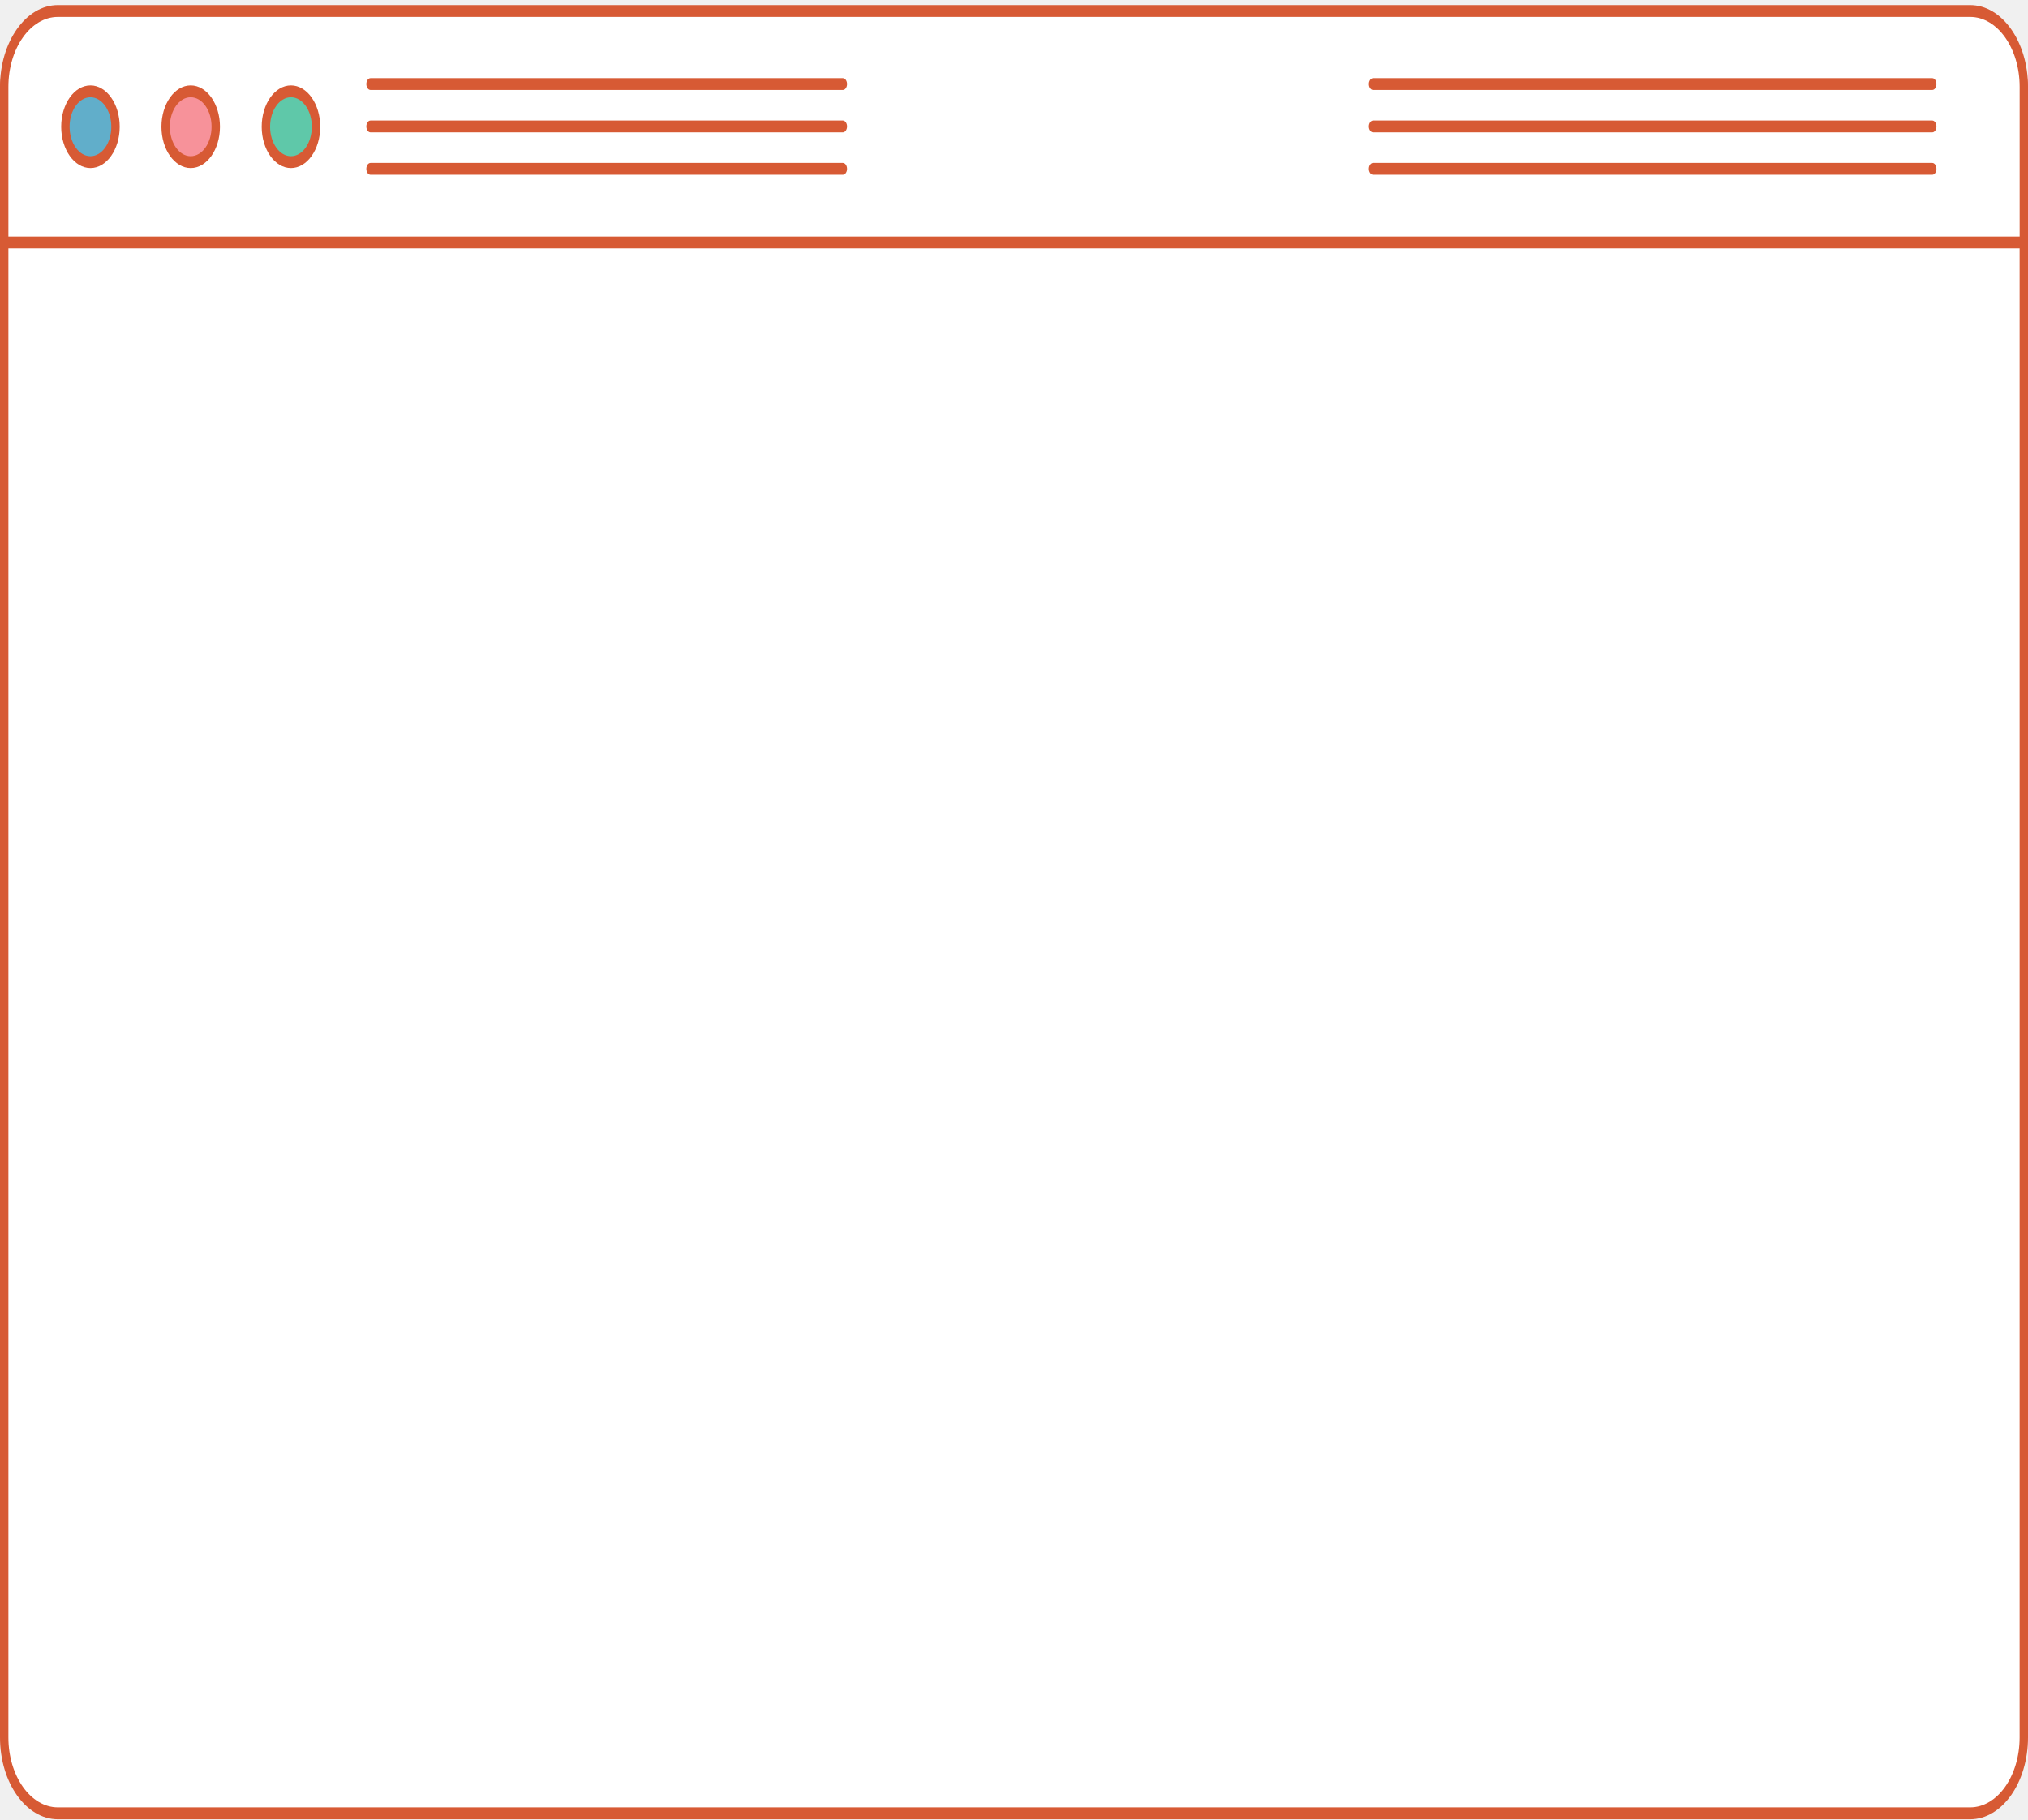
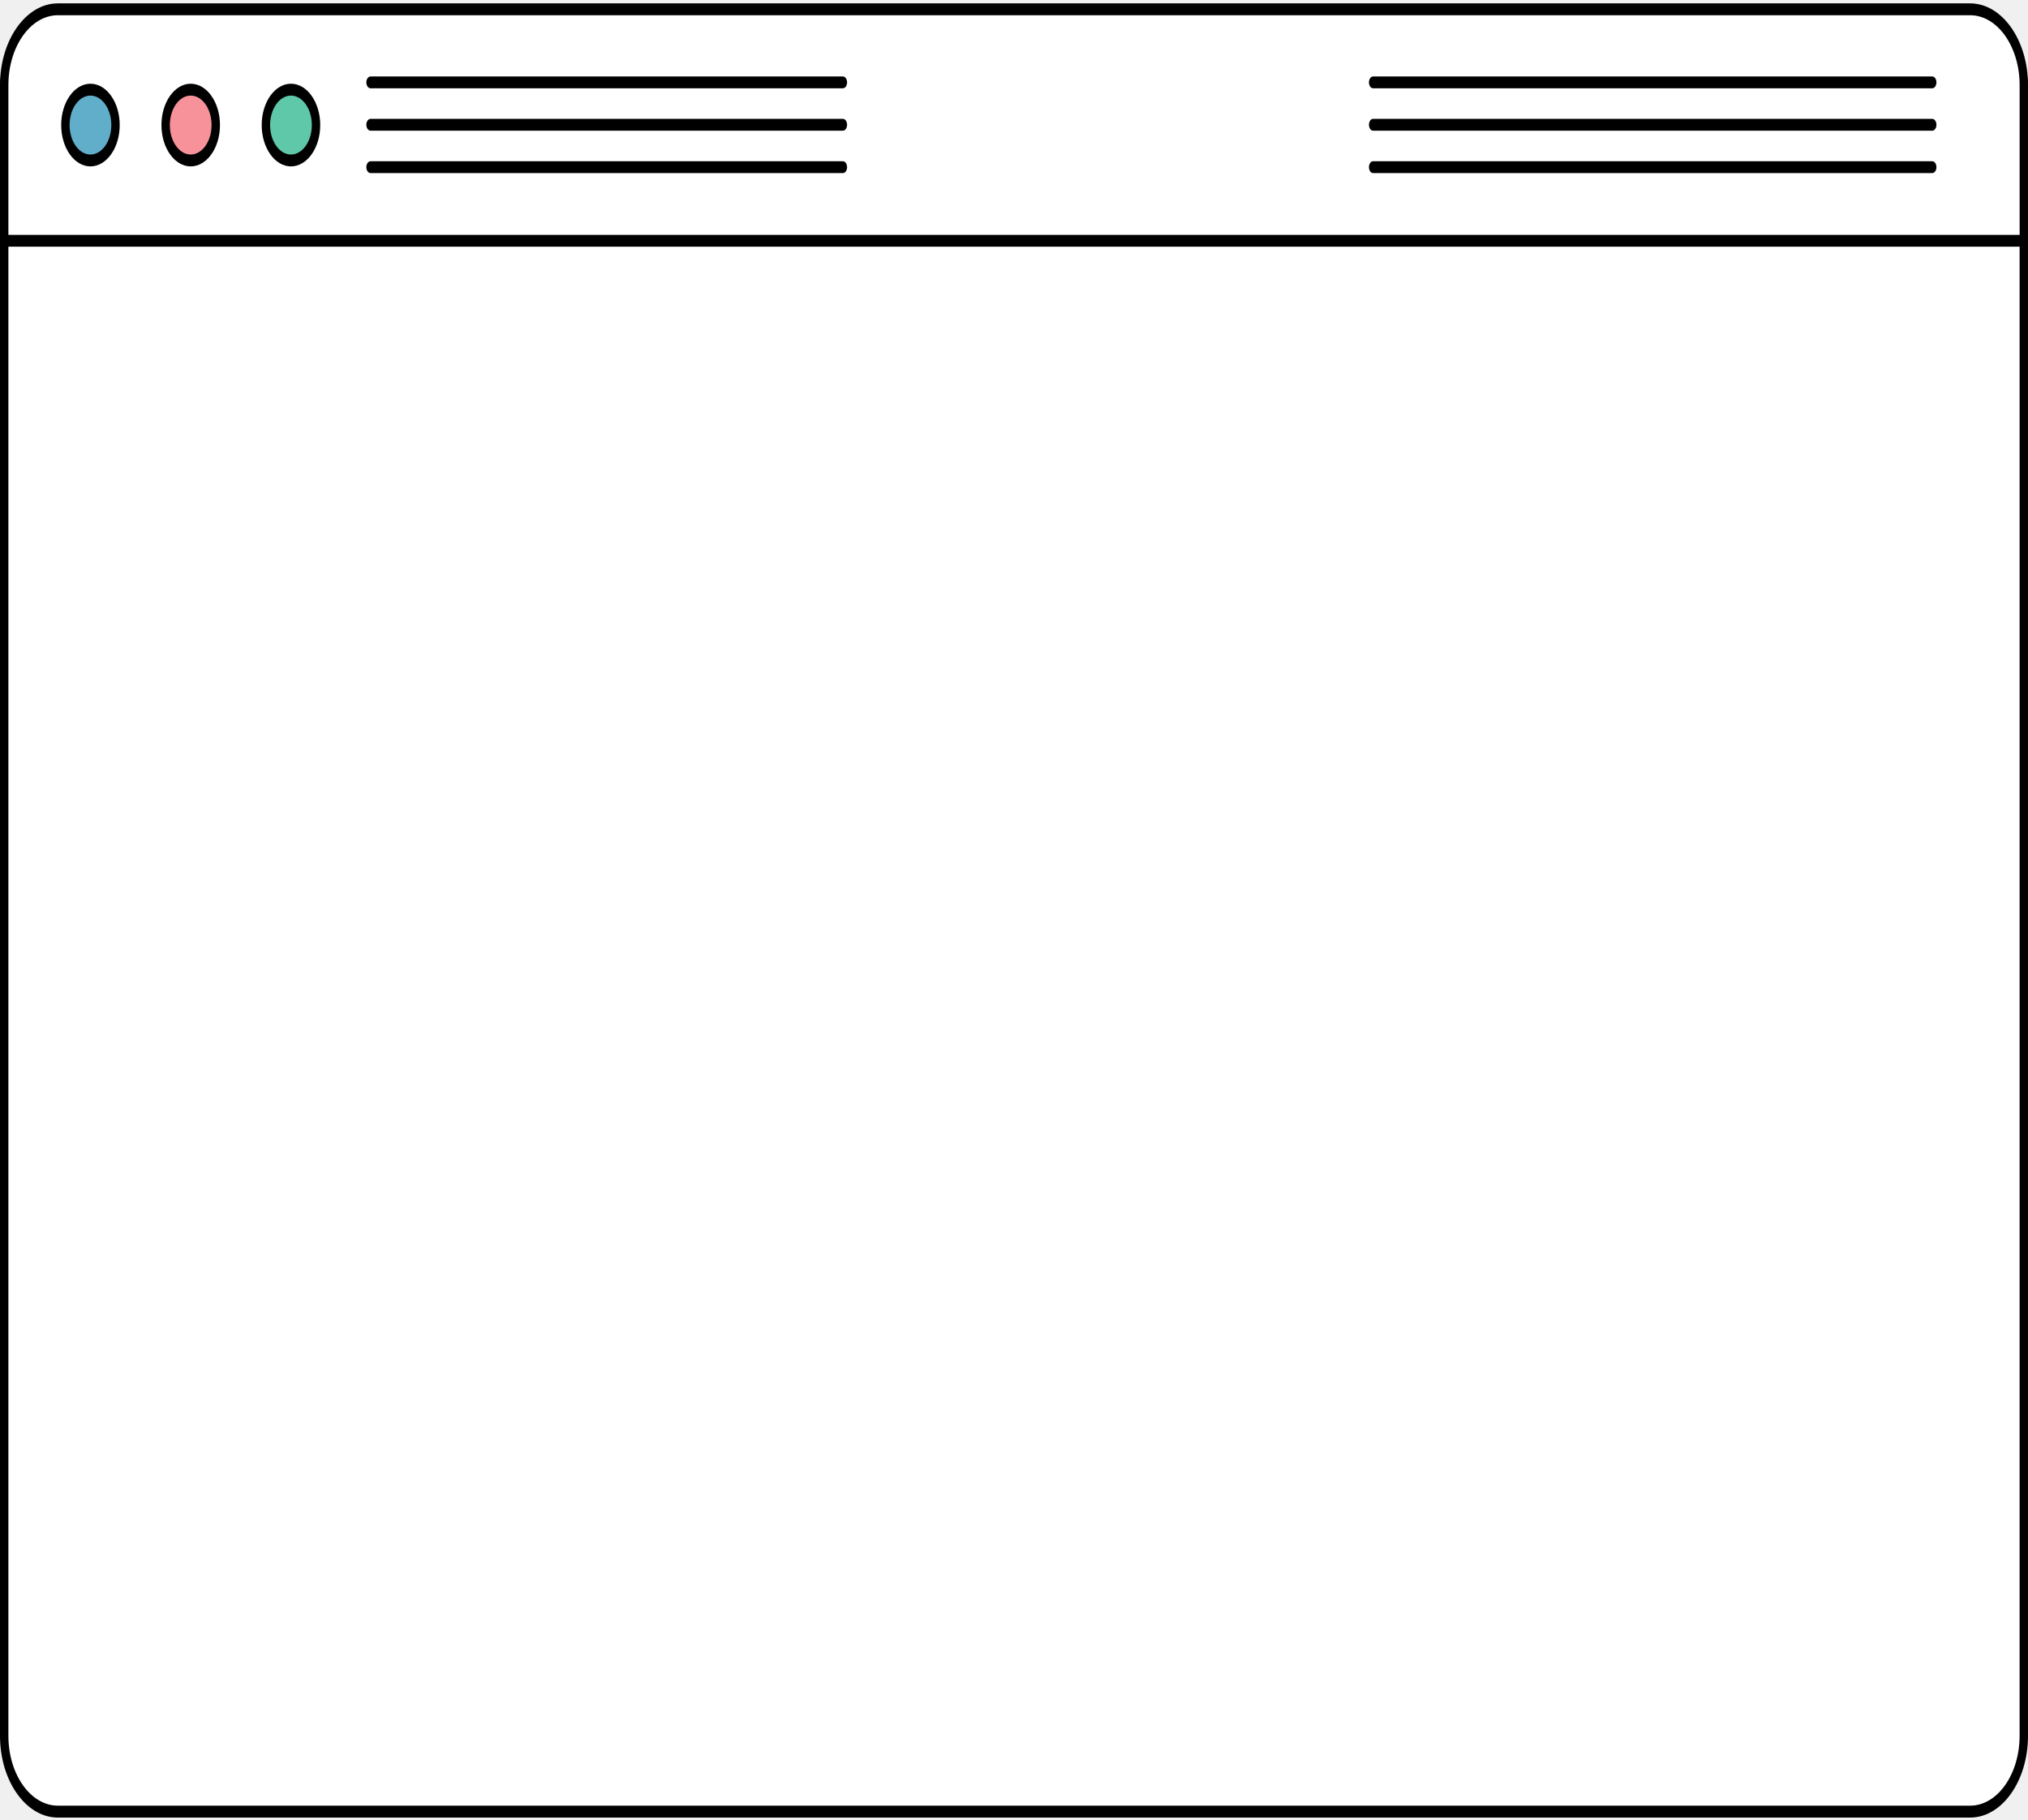
<svg xmlns="http://www.w3.org/2000/svg" width="253" height="227" viewBox="0 0 253 227" fill="none">
-   <path d="M7.219 226.257H245.781C249.479 226.257 252.478 222.02 252.478 216.797V11.45C252.478 6.226 249.479 1.99 245.781 1.99H7.219C3.521 1.99 0.522 6.226 0.522 11.45V216.797C0.522 222.026 3.521 226.257 7.219 226.257Z" fill="white" />
-   <path d="M245.781 227H7.219C3.24 227 0 222.422 0 216.802V11.45C0 5.83 3.24 1.252 7.219 1.252H245.781C249.763 1.252 253 5.83 253 11.45V216.797C253 222.422 249.763 227 245.781 227ZM7.219 2.732C3.816 2.732 1.048 6.644 1.048 11.45V216.797C1.048 221.604 3.816 225.515 7.219 225.515H245.781C249.184 225.515 251.952 221.604 251.952 216.797V11.45C251.952 6.644 249.184 2.732 245.781 2.732H7.219Z" fill="#D75A34" />
-   <path d="M0.522 30.254H252.478V10.829C252.478 5.606 249.479 1.369 245.781 1.369H7.219C3.521 1.369 0.522 5.606 0.522 10.829V30.254Z" fill="white" />
-   <path d="M252.478 30.991H0.522C0.234 30.991 0 30.661 0 30.254V10.829C0 5.209 3.24 0.632 7.219 0.632H245.781C249.763 0.632 253 5.209 253 10.829V30.254C253 30.661 252.766 30.991 252.478 30.991ZM1.048 29.516H251.956V10.829C251.956 6.023 249.187 2.112 245.785 2.112H7.219C3.816 2.112 1.048 6.023 1.048 10.829V29.516Z" fill="#D75A34" />
-   <path d="M105.155 11.226H46.225C45.937 11.226 45.703 10.896 45.703 10.489C45.703 10.082 45.937 9.751 46.225 9.751H105.155C105.443 9.751 105.677 10.082 105.677 10.489C105.677 10.896 105.443 11.226 105.155 11.226Z" fill="#D75A34" />
-   <path d="M105.155 16.516H46.225C45.937 16.516 45.703 16.185 45.703 15.778C45.703 15.372 45.937 15.041 46.225 15.041H105.155C105.443 15.041 105.677 15.372 105.677 15.778C105.677 16.185 105.443 16.516 105.155 16.516Z" fill="#D75A34" />
-   <path d="M105.155 21.806H46.225C45.937 21.806 45.703 21.475 45.703 21.068C45.703 20.661 45.937 20.331 46.225 20.331H105.155C105.443 20.331 105.677 20.661 105.677 21.068C105.677 21.475 105.443 21.806 105.155 21.806Z" fill="#D75A34" />
-   <path d="M241.054 11.226H171.301C171.013 11.226 170.779 10.896 170.779 10.489C170.779 10.082 171.013 9.751 171.301 9.751H241.054C241.342 9.751 241.576 10.082 241.576 10.489C241.576 10.896 241.342 11.226 241.054 11.226Z" fill="#D75A34" />
-   <path d="M241.054 16.516H171.301C171.013 16.516 170.779 16.185 170.779 15.778C170.779 15.372 171.013 15.041 171.301 15.041H241.054C241.342 15.041 241.576 15.372 241.576 15.778C241.576 16.185 241.342 16.516 241.054 16.516Z" fill="#D75A34" />
-   <path d="M241.054 21.806H171.301C171.013 21.806 170.779 21.475 170.779 21.068C170.779 20.661 171.013 20.331 171.301 20.331H241.054C241.342 20.331 241.576 20.661 241.576 21.068C241.576 21.475 241.342 21.806 241.054 21.806Z" fill="#D75A34" />
-   <path d="M33.174 15.814C33.174 18.256 34.574 20.229 36.299 20.229C38.027 20.229 39.427 18.251 39.427 15.814C39.427 13.373 38.027 11.399 36.299 11.399C34.574 11.394 33.174 13.373 33.174 15.814Z" fill="#5FC8A9" />
-   <path d="M36.299 20.971C34.286 20.971 32.648 18.657 32.648 15.814C32.648 12.971 34.286 10.656 36.299 10.656C38.311 10.656 39.95 12.971 39.95 15.814C39.95 18.657 38.315 20.971 36.299 20.971ZM36.299 12.137C34.862 12.137 33.696 13.784 33.696 15.814C33.696 17.843 34.862 19.491 36.299 19.491C37.735 19.491 38.902 17.843 38.902 15.814C38.905 13.784 37.735 12.137 36.299 12.137Z" fill="#D75A34" />
-   <path d="M20.666 15.814C20.666 18.256 22.067 20.229 23.791 20.229C25.519 20.229 26.916 18.251 26.916 15.814C26.916 13.373 25.516 11.399 23.791 11.399C22.067 11.394 20.666 13.373 20.666 15.814Z" fill="#F7929A" />
-   <path d="M23.791 20.971C21.779 20.971 20.14 18.657 20.14 15.814C20.14 12.971 21.779 10.656 23.791 10.656C25.804 10.656 27.442 12.971 27.442 15.814C27.442 18.657 25.807 20.971 23.791 20.971ZM23.791 12.137C22.355 12.137 21.188 13.784 21.188 15.814C21.188 17.843 22.355 19.491 23.791 19.491C25.228 19.491 26.394 17.843 26.394 15.814C26.398 13.784 25.228 12.137 23.791 12.137Z" fill="#D75A34" />
-   <path d="M14.177 17.506C14.837 15.254 14.079 12.67 12.482 11.736C10.886 10.802 9.056 11.871 8.395 14.123C7.735 16.376 8.494 18.96 10.09 19.894C11.687 20.828 13.516 19.759 14.177 17.506Z" fill="#61AECA" />
-   <path d="M11.284 20.971C9.271 20.971 7.633 18.657 7.633 15.814C7.633 12.971 9.271 10.656 11.284 10.656C13.296 10.656 14.934 12.971 14.934 15.814C14.934 18.657 13.296 20.971 11.284 20.971ZM11.284 12.137C9.847 12.137 8.681 13.784 8.681 15.814C8.681 17.843 9.847 19.491 11.284 19.491C12.72 19.491 13.887 17.843 13.887 15.814C13.887 13.784 12.72 12.137 11.284 12.137Z" fill="#D75A34" />
+   <path d="M7.219 226.047H245.781C249.479 226.047 252.478 221.81 252.478 216.586V11.239C252.478 6.016 249.479 1.779 245.781 1.779H7.219C3.521 1.779 0.522 6.016 0.522 11.239V216.586C0.522 221.815 3.521 226.047 7.219 226.047Z" fill="white" />
+   <path d="M245.781 226.79H7.219C3.24 226.79 0 222.212 0 216.592V11.24C0 5.619 3.24 1.042 7.219 1.042H245.781C249.763 1.042 253 5.619 253 11.24V216.587C253 222.212 249.763 226.79 245.781 226.79ZM7.219 2.522C3.816 2.522 1.048 6.433 1.048 11.24V216.587C1.048 221.393 3.816 225.304 7.219 225.304H245.781C249.184 225.304 251.952 221.393 251.952 216.587V11.24C251.952 6.433 249.184 2.522 245.781 2.522H7.219Z" fill="black" />
+   <path d="M0.522 30.043H252.478V10.619C252.478 5.395 249.479 1.158 245.781 1.158H7.219C3.521 1.158 0.522 5.395 0.522 10.619V30.043Z" fill="white" />
+   <path d="M252.478 30.781H0.522C0.234 30.781 0 30.45 0 30.043V10.619C0 4.999 3.24 0.421 7.219 0.421H245.781C249.763 0.421 253 4.999 253 10.619V30.043C253 30.45 252.766 30.781 252.478 30.781ZM1.048 29.306H251.956V10.619C251.956 5.813 249.187 1.901 245.785 1.901H7.219C3.816 1.901 1.048 5.813 1.048 10.619V29.306Z" fill="black" />
+   <path d="M105.155 11.016H46.225C45.937 11.016 45.703 10.685 45.703 10.278C45.703 9.871 45.937 9.541 46.225 9.541H105.155C105.443 9.541 105.677 9.871 105.677 10.278C105.677 10.685 105.443 11.016 105.155 11.016Z" fill="black" />
+   <path d="M105.155 16.305H46.225C45.937 16.305 45.703 15.975 45.703 15.568C45.703 15.161 45.937 14.83 46.225 14.83H105.155C105.443 14.83 105.677 15.161 105.677 15.568C105.677 15.975 105.443 16.305 105.155 16.305Z" fill="black" />
+   <path d="M105.155 21.595H46.225C45.937 21.595 45.703 21.265 45.703 20.858C45.703 20.451 45.937 20.12 46.225 20.12H105.155C105.443 20.12 105.677 20.451 105.677 20.858C105.677 21.265 105.443 21.595 105.155 21.595Z" fill="black" />
+   <path d="M241.054 11.016H171.301C171.013 11.016 170.779 10.685 170.779 10.278C170.779 9.871 171.013 9.541 171.301 9.541H241.054C241.342 9.541 241.576 9.871 241.576 10.278C241.576 10.685 241.342 11.016 241.054 11.016Z" fill="black" />
+   <path d="M241.054 16.305H171.301C171.013 16.305 170.779 15.975 170.779 15.568C170.779 15.161 171.013 14.83 171.301 14.83H241.054C241.342 14.83 241.576 15.161 241.576 15.568C241.576 15.975 241.342 16.305 241.054 16.305Z" fill="black" />
+   <path d="M241.054 21.595H171.301C171.013 21.595 170.779 21.265 170.779 20.858C170.779 20.451 171.013 20.12 171.301 20.12H241.054C241.342 20.12 241.576 20.451 241.576 20.858C241.576 21.265 241.342 21.595 241.054 21.595Z" fill="black" />
+   <path d="M33.174 15.604C33.174 18.045 34.574 20.018 36.299 20.018C38.027 20.018 39.427 18.04 39.427 15.604C39.427 13.162 38.027 11.189 36.299 11.189C34.574 11.184 33.174 13.162 33.174 15.604Z" fill="#5FC8A9" />
+   <path d="M36.299 20.761C34.286 20.761 32.648 18.447 32.648 15.604C32.648 12.76 34.286 10.446 36.299 10.446C38.311 10.446 39.95 12.76 39.95 15.604C39.95 18.447 38.315 20.761 36.299 20.761ZM36.299 11.926C34.862 11.926 33.696 13.574 33.696 15.604C33.696 17.633 34.862 19.281 36.299 19.281C37.735 19.281 38.902 17.633 38.902 15.604C38.905 13.574 37.735 11.926 36.299 11.926Z" fill="black" />
+   <path d="M20.666 15.604C20.666 18.045 22.067 20.018 23.791 20.018C25.519 20.018 26.916 18.04 26.916 15.604C26.916 13.162 25.516 11.189 23.791 11.189C22.067 11.184 20.666 13.162 20.666 15.604Z" fill="#F7929A" />
+   <path d="M23.791 20.761C21.779 20.761 20.14 18.447 20.14 15.604C20.14 12.76 21.779 10.446 23.791 10.446C25.804 10.446 27.442 12.76 27.442 15.604C27.442 18.447 25.807 20.761 23.791 20.761ZM23.791 11.926C22.355 11.926 21.188 13.574 21.188 15.604C21.188 17.633 22.355 19.281 23.791 19.281C25.228 19.281 26.394 17.633 26.394 15.604C26.398 13.574 25.228 11.926 23.791 11.926Z" fill="black" />
+   <path d="M14.177 17.296C14.837 15.043 14.079 12.46 12.482 11.525C10.886 10.591 9.056 11.66 8.395 13.913C7.735 16.166 8.494 18.749 10.09 19.683C11.687 20.617 13.516 19.549 14.177 17.296Z" fill="#61AECA" />
+   <path d="M11.284 20.761C9.271 20.761 7.633 18.447 7.633 15.604C7.633 12.76 9.271 10.446 11.284 10.446C13.296 10.446 14.934 12.76 14.934 15.604C14.934 18.447 13.296 20.761 11.284 20.761ZM11.284 11.926C9.847 11.926 8.681 13.574 8.681 15.604C8.681 17.633 9.847 19.281 11.284 19.281C12.72 19.281 13.887 17.633 13.887 15.604C13.887 13.574 12.72 11.926 11.284 11.926Z" fill="black" />
</svg>
